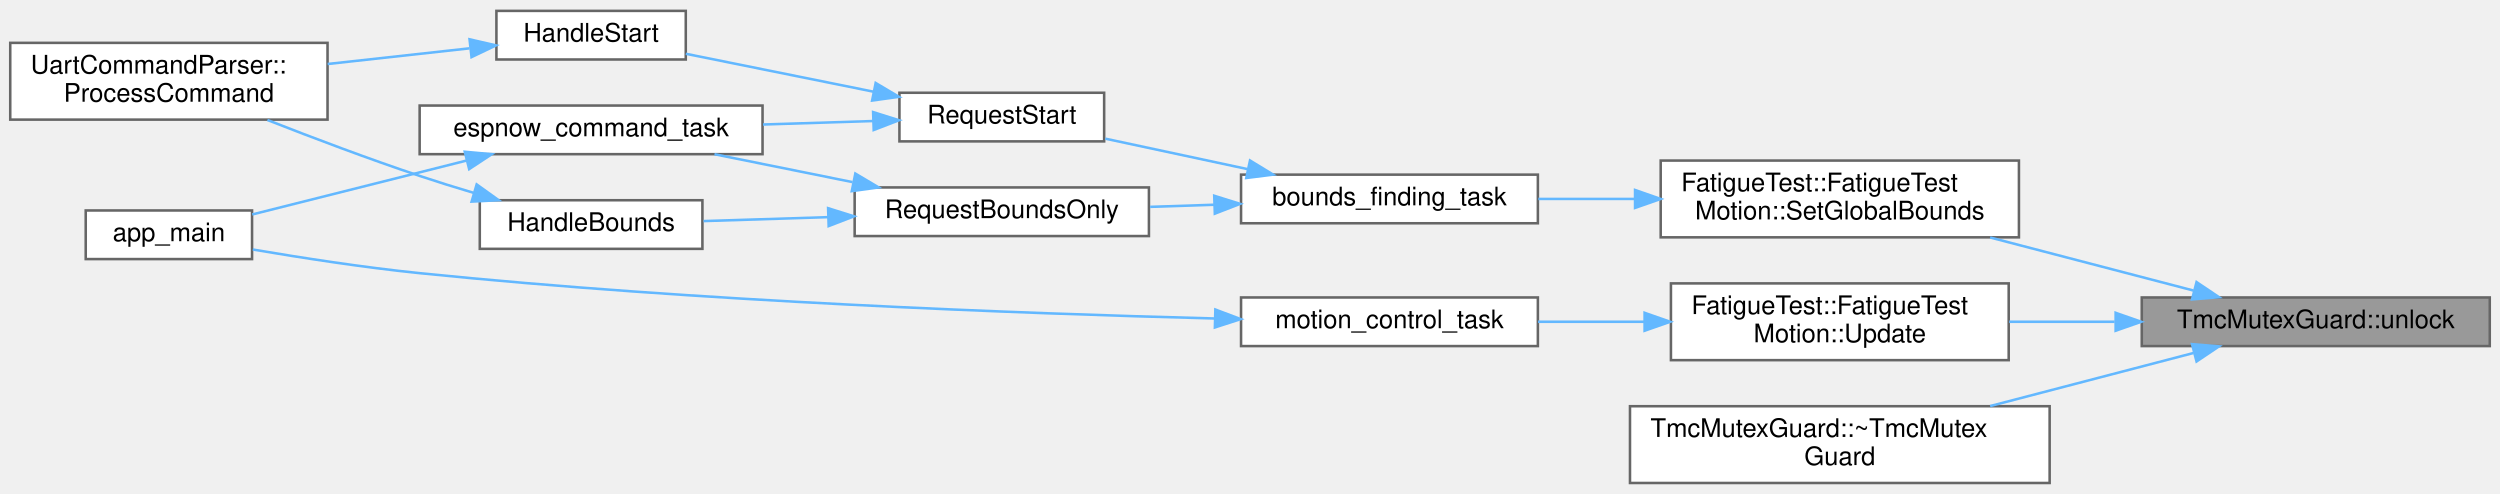
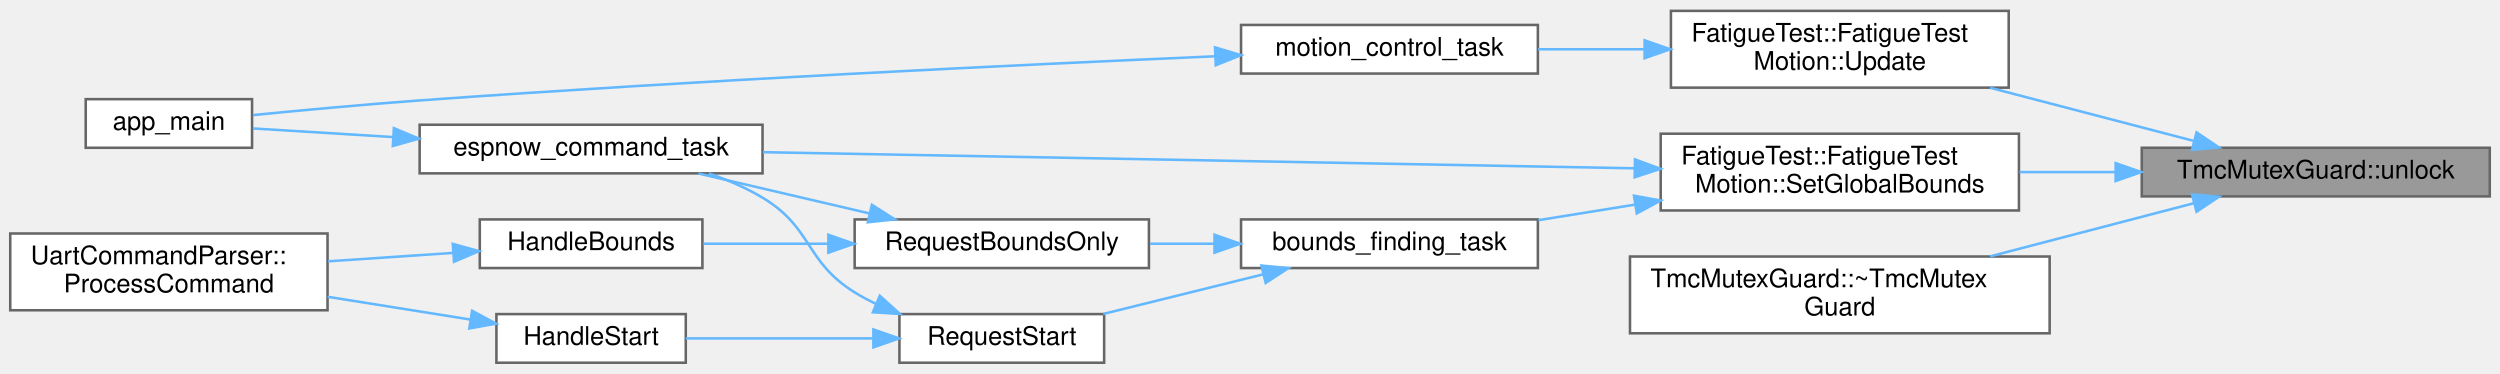
- <svg xmlns="http://www.w3.org/2000/svg" xmlns:xlink="http://www.w3.org/1999/xlink" width="977pt" height="193pt" viewBox="0.00 0.00 977.00 192.50">
-   <g id="graph0" class="graph" transform="scale(1 1) rotate(0) translate(4 188.5)">
+ <svg xmlns="http://www.w3.org/2000/svg" xmlns:xlink="http://www.w3.org/1999/xlink" width="977pt" height="146pt" viewBox="0.00 0.00 977.00 145.50">
+   <g id="graph0" class="graph" transform="scale(1 1) rotate(0) translate(4 141.5)">
    <g id="Node000001" class="node">
      <g id="a_Node000001">
        <a xlink:title="Manually unlock mutex.">
-           <polygon fill="#999999" stroke="#666666" points="969,-72.5 833,-72.5 833,-53.5 969,-53.5 969,-72.5" />
-           <text text-anchor="middle" x="901" y="-60.5" font-family="Helvetica,sans-Serif" font-size="10.00">TmcMutexGuard::unlock</text>
+           <polygon fill="#999999" stroke="#666666" points="969,-84 833,-84 833,-65 969,-65 969,-84" />
+           <text text-anchor="middle" x="901" y="-72" font-family="Helvetica,sans-Serif" font-size="10.00">TmcMutexGuard::unlock</text>
        </a>
      </g>
    </g>
    <g id="Node000002" class="node">
      <g id="a_Node000002">
        <a xlink:href="classFatigueTest_1_1FatigueTestMotion.html#a144e2f8d8b876e1ea4a3625edf1b53ca" target="_top" xlink:title="Set global (hardware) bounds in degrees.">
-           <polygon fill="white" stroke="#666666" points="785,-126 645,-126 645,-96 785,-96 785,-126" />
-           <text text-anchor="start" x="653" y="-114" font-family="Helvetica,sans-Serif" font-size="10.00">FatigueTest::FatigueTest</text>
-           <text text-anchor="middle" x="715" y="-103" font-family="Helvetica,sans-Serif" font-size="10.00">Motion::SetGlobalBounds</text>
+           <polygon fill="white" stroke="#666666" points="785,-89.5 645,-89.5 645,-59.5 785,-59.5 785,-89.5" />
+           <text text-anchor="start" x="653" y="-77.5" font-family="Helvetica,sans-Serif" font-size="10.00">FatigueTest::FatigueTest</text>
+           <text text-anchor="middle" x="715" y="-66.5" font-family="Helvetica,sans-Serif" font-size="10.00">Motion::SetGlobalBounds</text>
        </a>
      </g>
    </g>
    <g id="edge1_Node000001_Node000002" class="edge">
      <g id="a_edge1_Node000001_Node000002">
        <a xlink:title=" ">
-           <path fill="none" stroke="#63b8ff" d="M853.22,-75.2C829.04,-81.51 799.33,-89.26 773.74,-95.94" />
-           <polygon fill="#63b8ff" stroke="#63b8ff" points="854.41,-78.51 863.21,-72.6 852.65,-71.74 854.41,-78.51" />
+           <path fill="none" stroke="#63b8ff" d="M822.49,-74.5C810.11,-74.5 797.36,-74.5 785.19,-74.5" />
+           <polygon fill="#63b8ff" stroke="#63b8ff" points="822.79,-78 832.79,-74.5 822.79,-71 822.79,-78" />
        </a>
      </g>
    </g>
    <g id="Node000011" class="node">
      <g id="a_Node000011">
        <a xlink:href="classFatigueTest_1_1FatigueTestMotion.html#a3364c23a36aa498aa324bfa8afc48587" target="_top" xlink:title="Periodic update tick.">
-           <polygon fill="white" stroke="#666666" points="781,-78 649,-78 649,-48 781,-48 781,-78" />
-           <text text-anchor="start" x="657" y="-66" font-family="Helvetica,sans-Serif" font-size="10.00">FatigueTest::FatigueTest</text>
-           <text text-anchor="middle" x="715" y="-55" font-family="Helvetica,sans-Serif" font-size="10.00">Motion::Update</text>
-         </a>
-       </g>
-     </g>
-     <g id="edge12_Node000001_Node000011" class="edge">
-       <g id="a_edge12_Node000001_Node000011">
-         <a xlink:title=" ">
-           <path fill="none" stroke="#63b8ff" d="M822.4,-63C808.68,-63 794.52,-63 781.19,-63" />
-           <polygon fill="#63b8ff" stroke="#63b8ff" points="822.79,-66.5 832.79,-63 822.79,-59.5 822.79,-66.5" />
+           <polygon fill="white" stroke="#666666" points="781,-137.5 649,-137.5 649,-107.5 781,-107.5 781,-137.5" />
+           <text text-anchor="start" x="657" y="-125.5" font-family="Helvetica,sans-Serif" font-size="10.00">FatigueTest::FatigueTest</text>
+           <text text-anchor="middle" x="715" y="-114.5" font-family="Helvetica,sans-Serif" font-size="10.00">Motion::Update</text>
+         </a>
+       </g>
+     </g>
+     <g id="edge13_Node000001_Node000011" class="edge">
+       <g id="a_edge13_Node000001_Node000011">
+         <a xlink:title=" ">
+           <path fill="none" stroke="#63b8ff" d="M853.22,-86.7C829.04,-93.01 799.33,-100.76 773.74,-107.44" />
+           <polygon fill="#63b8ff" stroke="#63b8ff" points="854.41,-90.01 863.21,-84.1 852.65,-83.24 854.41,-90.01" />
        </a>
      </g>
    </g>
    <g id="Node000013" class="node">
      <g id="a_Node000013">
        <a xlink:href="classTmcMutexGuard.html#ab7846844360a06130bb8138d2c8c63c0" target="_top" xlink:title="Unlock mutex (automatically called on destruction)">
-           <polygon fill="white" stroke="#666666" points="797,-30 633,-30 633,0 797,0 797,-30" />
-           <text text-anchor="start" x="641" y="-18" font-family="Helvetica,sans-Serif" font-size="10.00">TmcMutexGuard::~TmcMutex</text>
-           <text text-anchor="middle" x="715" y="-7" font-family="Helvetica,sans-Serif" font-size="10.00">Guard</text>
-         </a>
-       </g>
-     </g>
-     <g id="edge15_Node000001_Node000013" class="edge">
-       <g id="a_edge15_Node000001_Node000013">
-         <a xlink:title=" ">
-           <path fill="none" stroke="#63b8ff" d="M853.22,-50.8C829.04,-44.49 799.33,-36.74 773.74,-30.06" />
-           <polygon fill="#63b8ff" stroke="#63b8ff" points="852.65,-54.26 863.21,-53.4 854.41,-47.49 852.65,-54.26" />
+           <polygon fill="white" stroke="#666666" points="797,-41.5 633,-41.5 633,-11.5 797,-11.5 797,-41.5" />
+           <text text-anchor="start" x="641" y="-29.5" font-family="Helvetica,sans-Serif" font-size="10.00">TmcMutexGuard::~TmcMutex</text>
+           <text text-anchor="middle" x="715" y="-18.5" font-family="Helvetica,sans-Serif" font-size="10.00">Guard</text>
+         </a>
+       </g>
+     </g>
+     <g id="edge16_Node000001_Node000013" class="edge">
+       <g id="a_edge16_Node000001_Node000013">
+         <a xlink:title=" ">
+           <path fill="none" stroke="#63b8ff" d="M853.22,-62.3C829.04,-55.99 799.33,-48.24 773.74,-41.56" />
+           <polygon fill="#63b8ff" stroke="#63b8ff" points="852.65,-65.76 863.21,-64.9 854.41,-58.99 852.65,-65.76" />
        </a>
      </g>
    </g>
    <g id="Node000003" class="node">
      <g id="a_Node000003">
        <a xlink:href="main_8cpp.html#aad11fcee042534d6e42aa0b3f79f5b0f" target="_top" xlink:title="FreeRTOS task: perform bounds finding, then start motion.">
-           <polygon fill="white" stroke="#666666" points="597,-120.5 481,-120.5 481,-101.5 597,-101.5 597,-120.5" />
-           <text text-anchor="middle" x="539" y="-108.5" font-family="Helvetica,sans-Serif" font-size="10.00">bounds_finding_task</text>
+           <polygon fill="white" stroke="#666666" points="597,-56 481,-56 481,-37 597,-37 597,-56" />
+           <text text-anchor="middle" x="539" y="-44" font-family="Helvetica,sans-Serif" font-size="10.00">bounds_finding_task</text>
        </a>
      </g>
    </g>
    <g id="edge2_Node000002_Node000003" class="edge">
      <g id="a_edge2_Node000002_Node000003">
        <a xlink:title=" ">
-           <path fill="none" stroke="#63b8ff" d="M634.86,-111C622.16,-111 609.23,-111 597.18,-111" />
-           <polygon fill="#63b8ff" stroke="#63b8ff" points="634.98,-114.5 644.98,-111 634.98,-107.5 634.98,-114.5" />
+           <path fill="none" stroke="#63b8ff" d="M634.86,-61.77C622.16,-59.72 609.23,-57.64 597.18,-55.7" />
+           <polygon fill="#63b8ff" stroke="#63b8ff" points="634.55,-65.26 644.98,-63.39 635.66,-58.35 634.55,-65.26" />
+         </a>
+       </g>
+     </g>
+     <g id="Node000005" class="node">
+       <g id="a_Node000005">
+         <a xlink:href="main_8cpp.html#a282cbb4958ae3bf0285b9be28ecb1d79" target="_top" xlink:title="FreeRTOS task: process inbound ESP-NOW protocol events.">
+           <polygon fill="white" stroke="#666666" points="294,-93 160,-93 160,-74 294,-74 294,-93" />
+           <text text-anchor="middle" x="227" y="-81" font-family="Helvetica,sans-Serif" font-size="10.00">espnow_command_task</text>
+         </a>
+       </g>
+     </g>
+     <g id="edge12_Node000002_Node000005" class="edge">
+       <g id="a_edge12_Node000002_Node000005">
+         <a xlink:title=" ">
+           <path fill="none" stroke="#63b8ff" d="M634.77,-75.97C539.92,-77.72 382.79,-80.63 294.15,-82.27" />
+           <polygon fill="#63b8ff" stroke="#63b8ff" points="634.95,-79.46 644.88,-75.78 634.82,-72.47 634.95,-79.46" />
        </a>
      </g>
    </g>
    <g id="Node000004" class="node">
      <g id="a_Node000004">
        <a xlink:href="main_8cpp.html#a03b28507170724db0aecf3bdf950b30a" target="_top" xlink:title="Run bounds finding independently (without starting test).">
-           <polygon fill="white" stroke="#666666" points="445,-115.5 330,-115.5 330,-96.5 445,-96.5 445,-115.5" />
-           <text text-anchor="middle" x="387.5" y="-103.5" font-family="Helvetica,sans-Serif" font-size="10.00">RequestBoundsOnly</text>
+           <polygon fill="white" stroke="#666666" points="445,-56 330,-56 330,-37 445,-37 445,-56" />
+           <text text-anchor="middle" x="387.5" y="-44" font-family="Helvetica,sans-Serif" font-size="10.00">RequestBoundsOnly</text>
        </a>
      </g>
    </g>
    <g id="edge3_Node000003_Node000004" class="edge">
      <g id="a_edge3_Node000003_Node000004">
        <a xlink:title=" ">
-           <path fill="none" stroke="#63b8ff" d="M470.51,-108.74C462.15,-108.46 453.66,-108.18 445.47,-107.91" />
-           <polygon fill="#63b8ff" stroke="#63b8ff" points="470.52,-112.24 480.63,-109.08 470.75,-105.25 470.52,-112.24" />
+           <path fill="none" stroke="#63b8ff" d="M470.51,-46.5C462.15,-46.5 453.66,-46.5 445.47,-46.5" />
+           <polygon fill="#63b8ff" stroke="#63b8ff" points="470.63,-50 480.63,-46.5 470.63,-43 470.63,-50" />
        </a>
      </g>
    </g>
    <g id="Node000009" class="node">
      <g id="a_Node000009">
        <a xlink:href="main_8cpp.html#a05b979a9e80a20ecf074106e268da672" target="_top" xlink:title="Request a START/RESUME with optional bounds caching.">
-           <polygon fill="white" stroke="#666666" points="427.5,-152.5 347.5,-152.5 347.5,-133.5 427.5,-133.5 427.5,-152.5" />
-           <text text-anchor="middle" x="387.5" y="-140.5" font-family="Helvetica,sans-Serif" font-size="10.00">RequestStart</text>
+           <polygon fill="white" stroke="#666666" points="427.5,-19 347.5,-19 347.5,0 427.5,0 427.5,-19" />
+           <text text-anchor="middle" x="387.5" y="-7" font-family="Helvetica,sans-Serif" font-size="10.00">RequestStart</text>
        </a>
      </g>
    </g>
    <g id="edge8_Node000003_Node000009" class="edge">
      <g id="a_edge8_Node000003_Node000009">
        <a xlink:title=" ">
-           <path fill="none" stroke="#63b8ff" d="M483.54,-122.66C465.14,-126.6 444.96,-130.91 427.95,-134.56" />
-           <polygon fill="#63b8ff" stroke="#63b8ff" points="484.5,-126.03 493.55,-120.51 483.04,-119.19 484.5,-126.03" />
-         </a>
-       </g>
-     </g>
-     <g id="Node000005" class="node">
-       <g id="a_Node000005">
-         <a xlink:href="main_8cpp.html#a282cbb4958ae3bf0285b9be28ecb1d79" target="_top" xlink:title="FreeRTOS task: process inbound ESP-NOW protocol events.">
-           <polygon fill="white" stroke="#666666" points="294,-147.5 160,-147.5 160,-128.5 294,-128.5 294,-147.5" />
-           <text text-anchor="middle" x="227" y="-135.5" font-family="Helvetica,sans-Serif" font-size="10.00">espnow_command_task</text>
+           <path fill="none" stroke="#63b8ff" d="M489.54,-34.51C469.32,-29.5 446.17,-23.77 427.13,-19.06" />
+           <polygon fill="#63b8ff" stroke="#63b8ff" points="488.95,-37.97 499.5,-36.97 490.63,-31.17 488.95,-37.97" />
        </a>
      </g>
    </g>
    <g id="edge4_Node000004_Node000005" class="edge">
      <g id="a_edge4_Node000004_Node000005">
        <a xlink:title=" ">
-           <path fill="none" stroke="#63b8ff" d="M329.16,-117.58C311.45,-121.15 292.16,-125.05 275.22,-128.47" />
-           <polygon fill="#63b8ff" stroke="#63b8ff" points="330.26,-120.92 339.37,-115.51 328.88,-114.06 330.26,-120.92" />
+           <path fill="none" stroke="#63b8ff" d="M335.71,-58.36C314.14,-63.39 289.32,-69.18 268.95,-73.94" />
+           <polygon fill="#63b8ff" stroke="#63b8ff" points="336.74,-61.71 345.68,-56.03 335.15,-54.89 336.74,-61.71" />
        </a>
      </g>
    </g>
    <g id="Node000007" class="node">
      <g id="a_Node000007">
        <a xlink:href="main_8cpp.html#a26ba4ef0d74eb1cdd930e9ed4f0b2c3d" target="_top" xlink:title="Handle PAIR command.">
-           <polygon fill="white" stroke="#666666" points="270.5,-110.5 183.5,-110.5 183.5,-91.5 270.5,-91.5 270.5,-110.5" />
-           <text text-anchor="middle" x="227" y="-98.5" font-family="Helvetica,sans-Serif" font-size="10.00">HandleBounds</text>
+           <polygon fill="white" stroke="#666666" points="270.5,-56 183.5,-56 183.5,-37 270.5,-37 270.5,-56" />
+           <text text-anchor="middle" x="227" y="-44" font-family="Helvetica,sans-Serif" font-size="10.00">HandleBounds</text>
        </a>
      </g>
    </g>
    <g id="edge6_Node000004_Node000007" class="edge">
      <g id="a_edge6_Node000004_Node000007">
        <a xlink:title=" ">
-           <path fill="none" stroke="#63b8ff" d="M319.59,-103.89C303.13,-103.37 285.93,-102.83 270.95,-102.35" />
-           <polygon fill="#63b8ff" stroke="#63b8ff" points="319.62,-107.39 329.73,-104.21 319.84,-100.4 319.62,-107.39" />
+           <path fill="none" stroke="#63b8ff" d="M319.59,-46.5C303.13,-46.5 285.93,-46.5 270.95,-46.5" />
+           <polygon fill="#63b8ff" stroke="#63b8ff" points="319.73,-50 329.73,-46.5 319.73,-43 319.73,-50" />
        </a>
      </g>
    </g>
    <g id="Node000006" class="node">
      <g id="a_Node000006">
        <a xlink:href="main_8cpp.html#abce06be17fc37d675118a678a8100a36" target="_top" xlink:title=" ">
-           <polygon fill="white" stroke="#666666" points="94.5,-106.5 29.5,-106.5 29.5,-87.5 94.5,-87.5 94.5,-106.5" />
-           <text text-anchor="middle" x="62" y="-94.5" font-family="Helvetica,sans-Serif" font-size="10.00">app_main</text>
+           <polygon fill="white" stroke="#666666" points="94.5,-103 29.5,-103 29.5,-84 94.5,-84 94.5,-103" />
+           <text text-anchor="middle" x="62" y="-91" font-family="Helvetica,sans-Serif" font-size="10.00">app_main</text>
        </a>
      </g>
    </g>
    <g id="edge5_Node000005_Node000006" class="edge">
      <g id="a_edge5_Node000005_Node000006">
        <a xlink:title=" ">
-           <path fill="none" stroke="#63b8ff" d="M178.19,-125.97C151.23,-119.19 118.31,-110.91 94.57,-104.94" />
-           <polygon fill="#63b8ff" stroke="#63b8ff" points="177.64,-129.45 188.19,-128.49 179.35,-122.66 177.64,-129.45" />
+           <path fill="none" stroke="#63b8ff" d="M149.65,-88.18C130.32,-89.37 110.6,-90.58 94.86,-91.55" />
+           <polygon fill="#63b8ff" stroke="#63b8ff" points="149.93,-91.67 159.7,-87.57 149.51,-84.69 149.93,-91.67" />
        </a>
      </g>
    </g>
    <g id="Node000008" class="node">
      <g id="a_Node000008">
        <a xlink:href="classUartCommandParser.html#a2b7090fe7118485c639dce94074b6e68" target="_top" xlink:title="Parse and execute a single command line.">
-           <polygon fill="white" stroke="#666666" points="124,-172 0,-172 0,-142 124,-142 124,-172" />
-           <text text-anchor="start" x="8" y="-160" font-family="Helvetica,sans-Serif" font-size="10.00">UartCommandParser::</text>
-           <text text-anchor="middle" x="62" y="-149" font-family="Helvetica,sans-Serif" font-size="10.00">ProcessCommand</text>
+           <polygon fill="white" stroke="#666666" points="124,-50.5 0,-50.5 0,-20.5 124,-20.5 124,-50.5" />
+           <text text-anchor="start" x="8" y="-38.5" font-family="Helvetica,sans-Serif" font-size="10.00">UartCommandParser::</text>
+           <text text-anchor="middle" x="62" y="-27.5" font-family="Helvetica,sans-Serif" font-size="10.00">ProcessCommand</text>
        </a>
      </g>
    </g>
    <g id="edge7_Node000007_Node000008" class="edge">
      <g id="a_edge7_Node000007_Node000008">
        <a xlink:title=" ">
-           <path fill="none" stroke="#63b8ff" d="M181.29,-113.32C174.14,-115.45 166.84,-117.71 160,-120 140.17,-126.62 118.39,-134.84 100.51,-141.85" />
-           <polygon fill="#63b8ff" stroke="#63b8ff" points="182.28,-116.68 190.89,-110.51 180.31,-109.96 182.28,-116.68" />
+           <path fill="none" stroke="#63b8ff" d="M173.17,-42.93C157.56,-41.88 140.33,-40.72 124.24,-39.63" />
+           <polygon fill="#63b8ff" stroke="#63b8ff" points="172.96,-46.43 183.17,-43.61 173.43,-39.44 172.96,-46.43" />
        </a>
      </g>
    </g>
    <g id="edge9_Node000009_Node000005" class="edge">
      <g id="a_edge9_Node000009_Node000005">
        <a xlink:title=" ">
-           <path fill="none" stroke="#63b8ff" d="M337.21,-141.45C323.59,-141.02 308.59,-140.54 294.18,-140.09" />
-           <polygon fill="#63b8ff" stroke="#63b8ff" points="337.21,-144.95 347.32,-141.76 337.44,-137.95 337.21,-144.95" />
+           <path fill="none" stroke="#63b8ff" d="M338.3,-23.01C335.42,-24.38 332.63,-25.87 330,-27.5 310.49,-39.57 313.68,-52.71 294,-64.5 287.56,-68.36 280.29,-71.47 272.99,-73.97" />
+           <polygon fill="#63b8ff" stroke="#63b8ff" points="339.83,-26.17 347.69,-19.06 337.12,-19.71 339.83,-26.17" />
        </a>
      </g>
    </g>
    <g id="Node000010" class="node">
      <g id="a_Node000010">
        <a xlink:href="main_8cpp.html#af9a61f18ec0bf52c35280fd8748a0679" target="_top" xlink:title="Handle START command.">
-           <polygon fill="white" stroke="#666666" points="264,-184.5 190,-184.5 190,-165.5 264,-165.5 264,-184.5" />
-           <text text-anchor="middle" x="227" y="-172.5" font-family="Helvetica,sans-Serif" font-size="10.00">HandleStart</text>
+           <polygon fill="white" stroke="#666666" points="264,-19 190,-19 190,0 264,0 264,-19" />
+           <text text-anchor="middle" x="227" y="-7" font-family="Helvetica,sans-Serif" font-size="10.00">HandleStart</text>
        </a>
      </g>
    </g>
    <g id="edge10_Node000009_Node000010" class="edge">
      <g id="a_edge10_Node000009_Node000010">
        <a xlink:title=" ">
-           <path fill="none" stroke="#63b8ff" d="M337.44,-152.9C313.72,-157.69 285.74,-163.34 264.02,-167.73" />
-           <polygon fill="#63b8ff" stroke="#63b8ff" points="338.21,-156.32 347.32,-150.91 336.83,-149.46 338.21,-156.32" />
+           <path fill="none" stroke="#63b8ff" d="M337.12,-9.5C313.47,-9.5 285.65,-9.5 264.02,-9.5" />
+           <polygon fill="#63b8ff" stroke="#63b8ff" points="337.32,-13 347.32,-9.5 337.32,-6 337.32,-13" />
        </a>
      </g>
    </g>
    <g id="edge11_Node000010_Node000008" class="edge">
      <g id="a_edge11_Node000010_Node000008">
        <a xlink:title=" ">
-           <path fill="none" stroke="#63b8ff" d="M179.46,-169.86C162.21,-167.96 142.39,-165.77 124.05,-163.74" />
-           <polygon fill="#63b8ff" stroke="#63b8ff" points="179.5,-173.39 189.83,-171.01 180.27,-166.43 179.5,-173.39" />
+           <path fill="none" stroke="#63b8ff" d="M179.94,-16.85C162.59,-19.61 142.57,-22.81 124.05,-25.76" />
+           <polygon fill="#63b8ff" stroke="#63b8ff" points="180.5,-20.3 189.83,-15.27 179.4,-13.39 180.5,-20.3" />
        </a>
      </g>
    </g>
    <g id="Node000012" class="node">
      <g id="a_Node000012">
        <a xlink:href="main_8cpp.html#a30da369114ee453fe81be5a919262abf" target="_top" xlink:title="FreeRTOS task: drive the motion update loop and detect completion.">
-           <polygon fill="white" stroke="#666666" points="597,-72.5 481,-72.5 481,-53.5 597,-53.5 597,-72.5" />
-           <text text-anchor="middle" x="539" y="-60.5" font-family="Helvetica,sans-Serif" font-size="10.00">motion_control_task</text>
-         </a>
-       </g>
-     </g>
-     <g id="edge13_Node000011_Node000012" class="edge">
-       <g id="a_edge13_Node000011_Node000012">
-         <a xlink:title=" ">
-           <path fill="none" stroke="#63b8ff" d="M638.66,-63C624.71,-63 610.37,-63 597.08,-63" />
-           <polygon fill="#63b8ff" stroke="#63b8ff" points="638.71,-66.5 648.71,-63 638.71,-59.5 638.71,-66.5" />
-         </a>
-       </g>
-     </g>
-     <g id="edge14_Node000012_Node000006" class="edge">
-       <g id="a_edge14_Node000012_Node000006">
-         <a xlink:title=" ">
-           <path fill="none" stroke="#63b8ff" d="M470.52,-64.29C394.79,-66.23 268.32,-70.93 160,-82 138.13,-84.23 113.67,-88.03 94.79,-91.24" />
-           <polygon fill="#63b8ff" stroke="#63b8ff" points="470.96,-67.78 480.87,-64.04 470.78,-60.79 470.96,-67.78" />
+           <polygon fill="white" stroke="#666666" points="597,-132 481,-132 481,-113 597,-113 597,-132" />
+           <text text-anchor="middle" x="539" y="-120" font-family="Helvetica,sans-Serif" font-size="10.00">motion_control_task</text>
+         </a>
+       </g>
+     </g>
+     <g id="edge14_Node000011_Node000012" class="edge">
+       <g id="a_edge14_Node000011_Node000012">
+         <a xlink:title=" ">
+           <path fill="none" stroke="#63b8ff" d="M638.66,-122.5C624.71,-122.5 610.37,-122.5 597.08,-122.5" />
+           <polygon fill="#63b8ff" stroke="#63b8ff" points="638.71,-126 648.71,-122.5 638.71,-119 638.71,-126" />
+         </a>
+       </g>
+     </g>
+     <g id="edge15_Node000012_Node000006" class="edge">
+       <g id="a_edge15_Node000012_Node000006">
+         <a xlink:title=" ">
+           <path fill="none" stroke="#63b8ff" d="M470.63,-119.74C394.99,-116.46 268.61,-110.41 160,-102.5 138.24,-100.92 113.78,-98.64 94.87,-96.78" />
+           <polygon fill="#63b8ff" stroke="#63b8ff" points="470.82,-123.25 480.96,-120.19 471.12,-116.26 470.82,-123.25" />
        </a>
      </g>
    </g>
  </g>
</svg>
